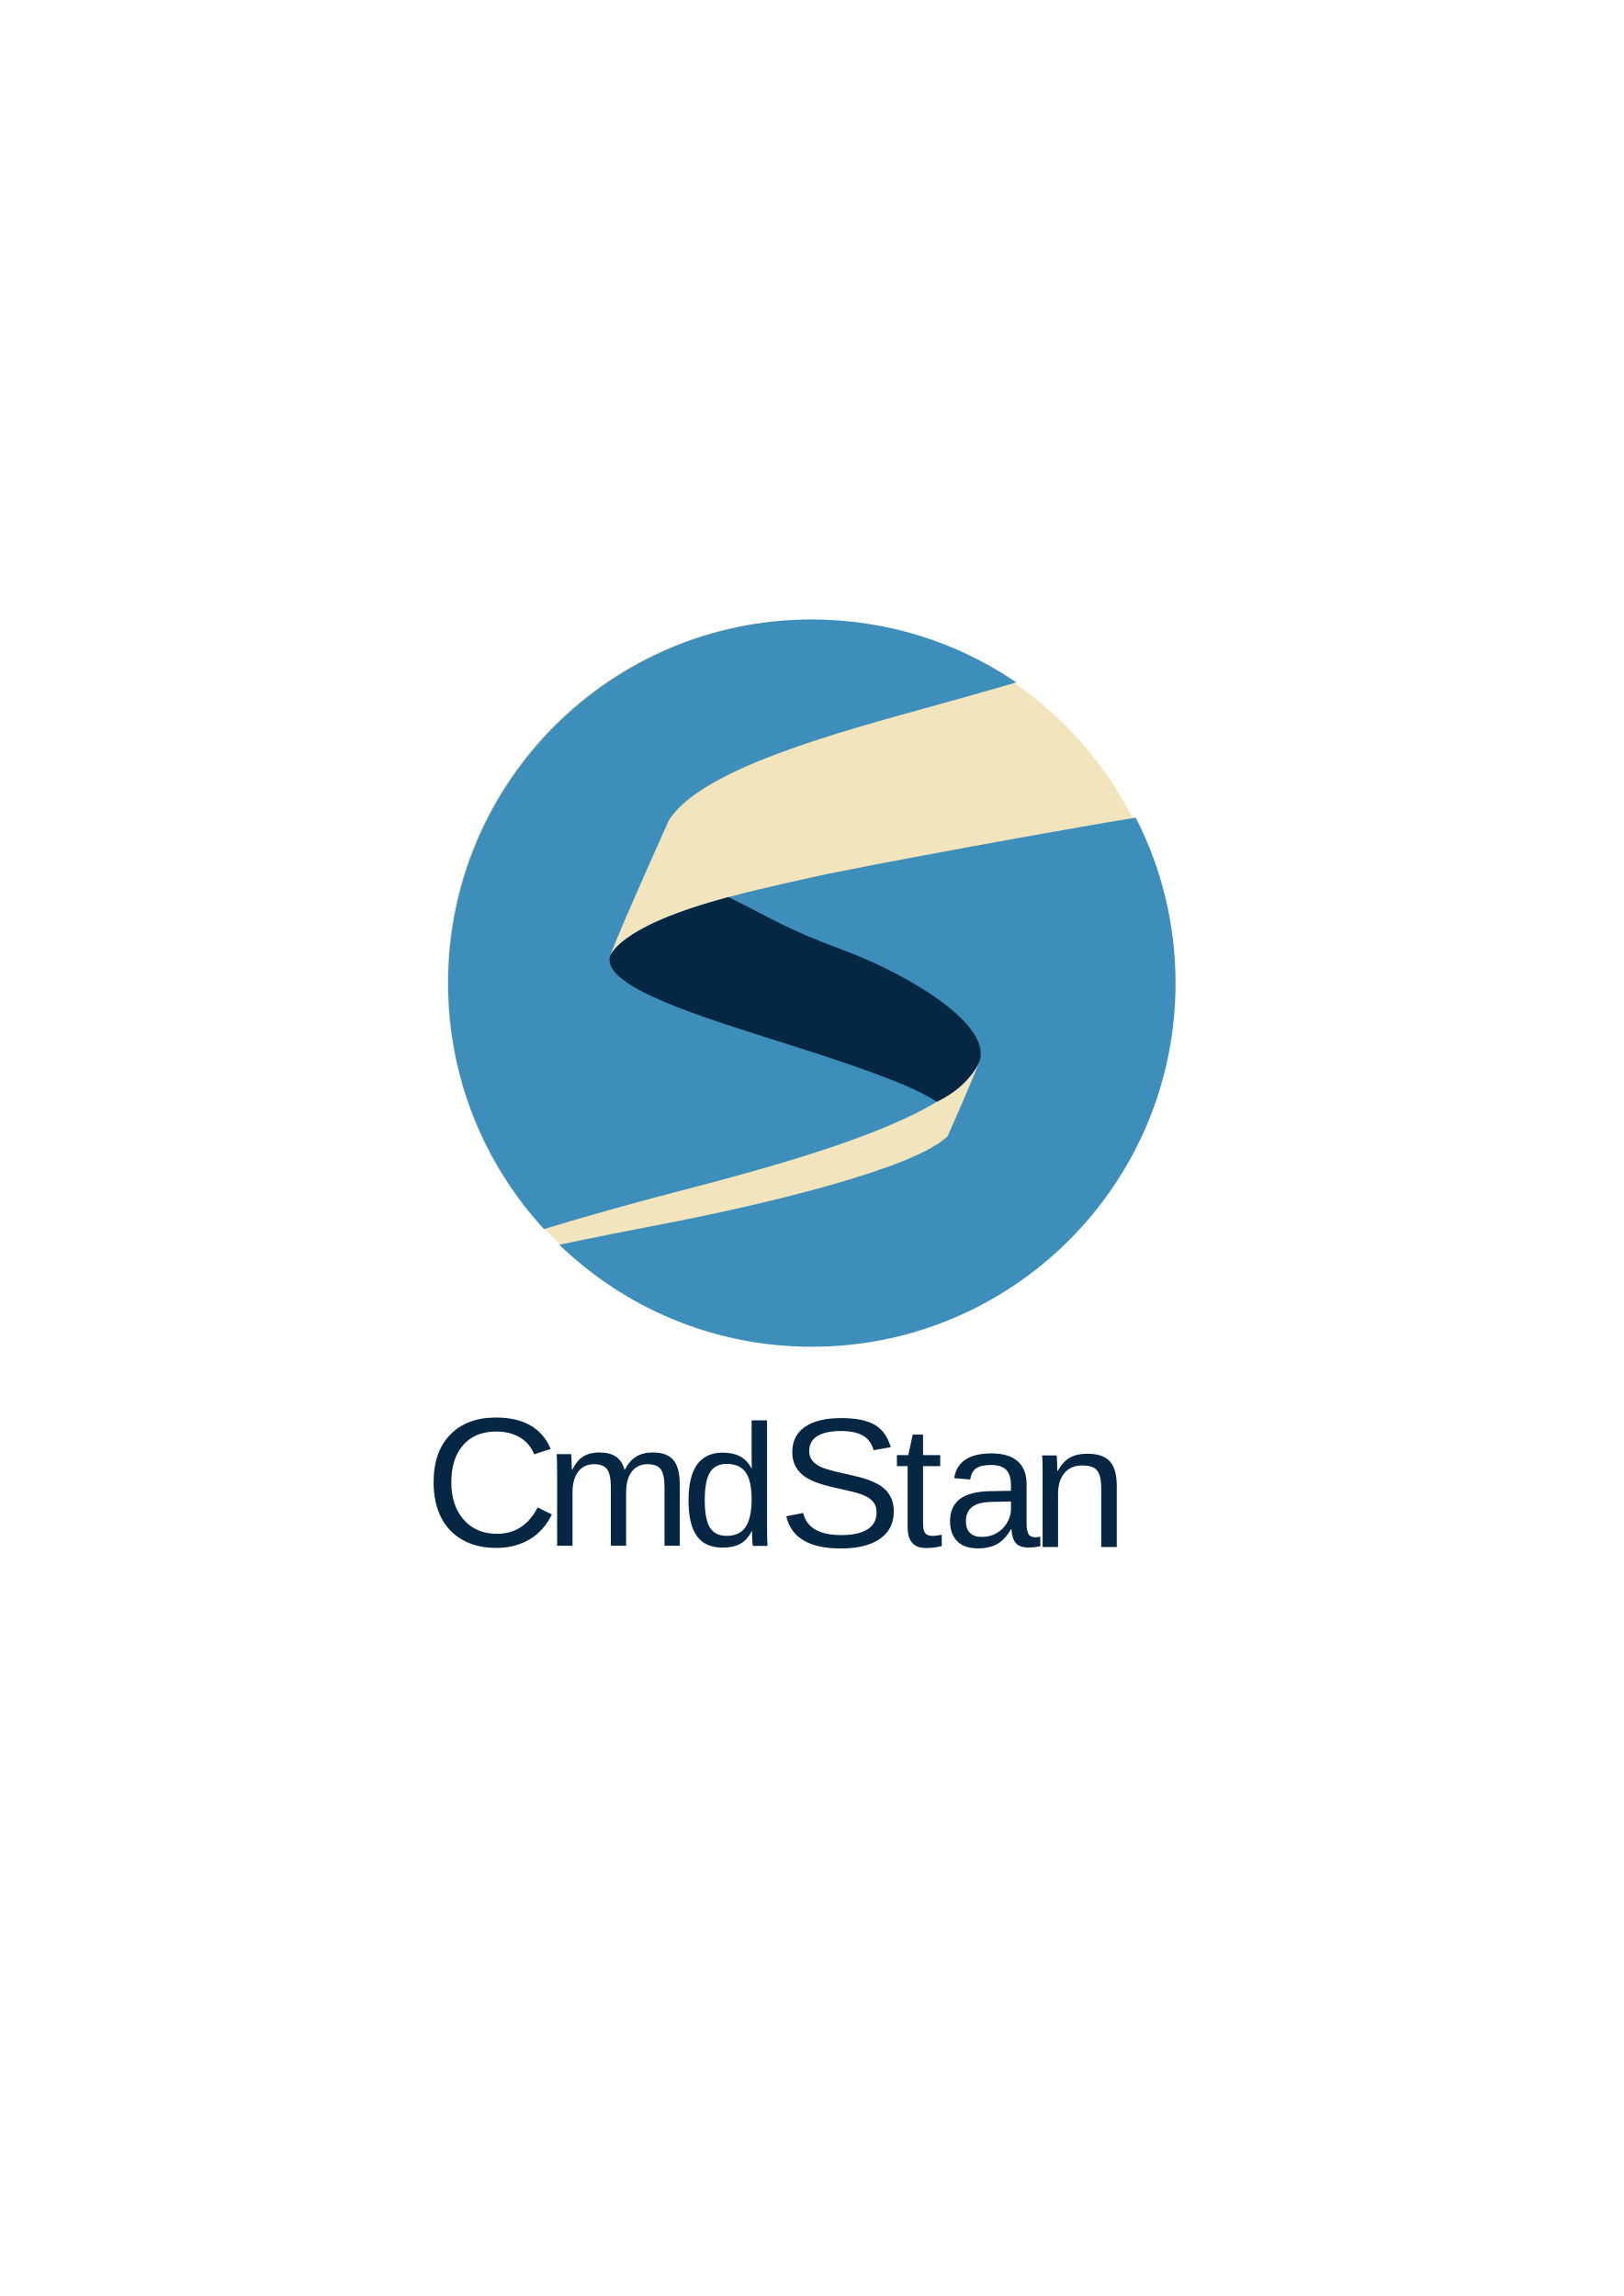
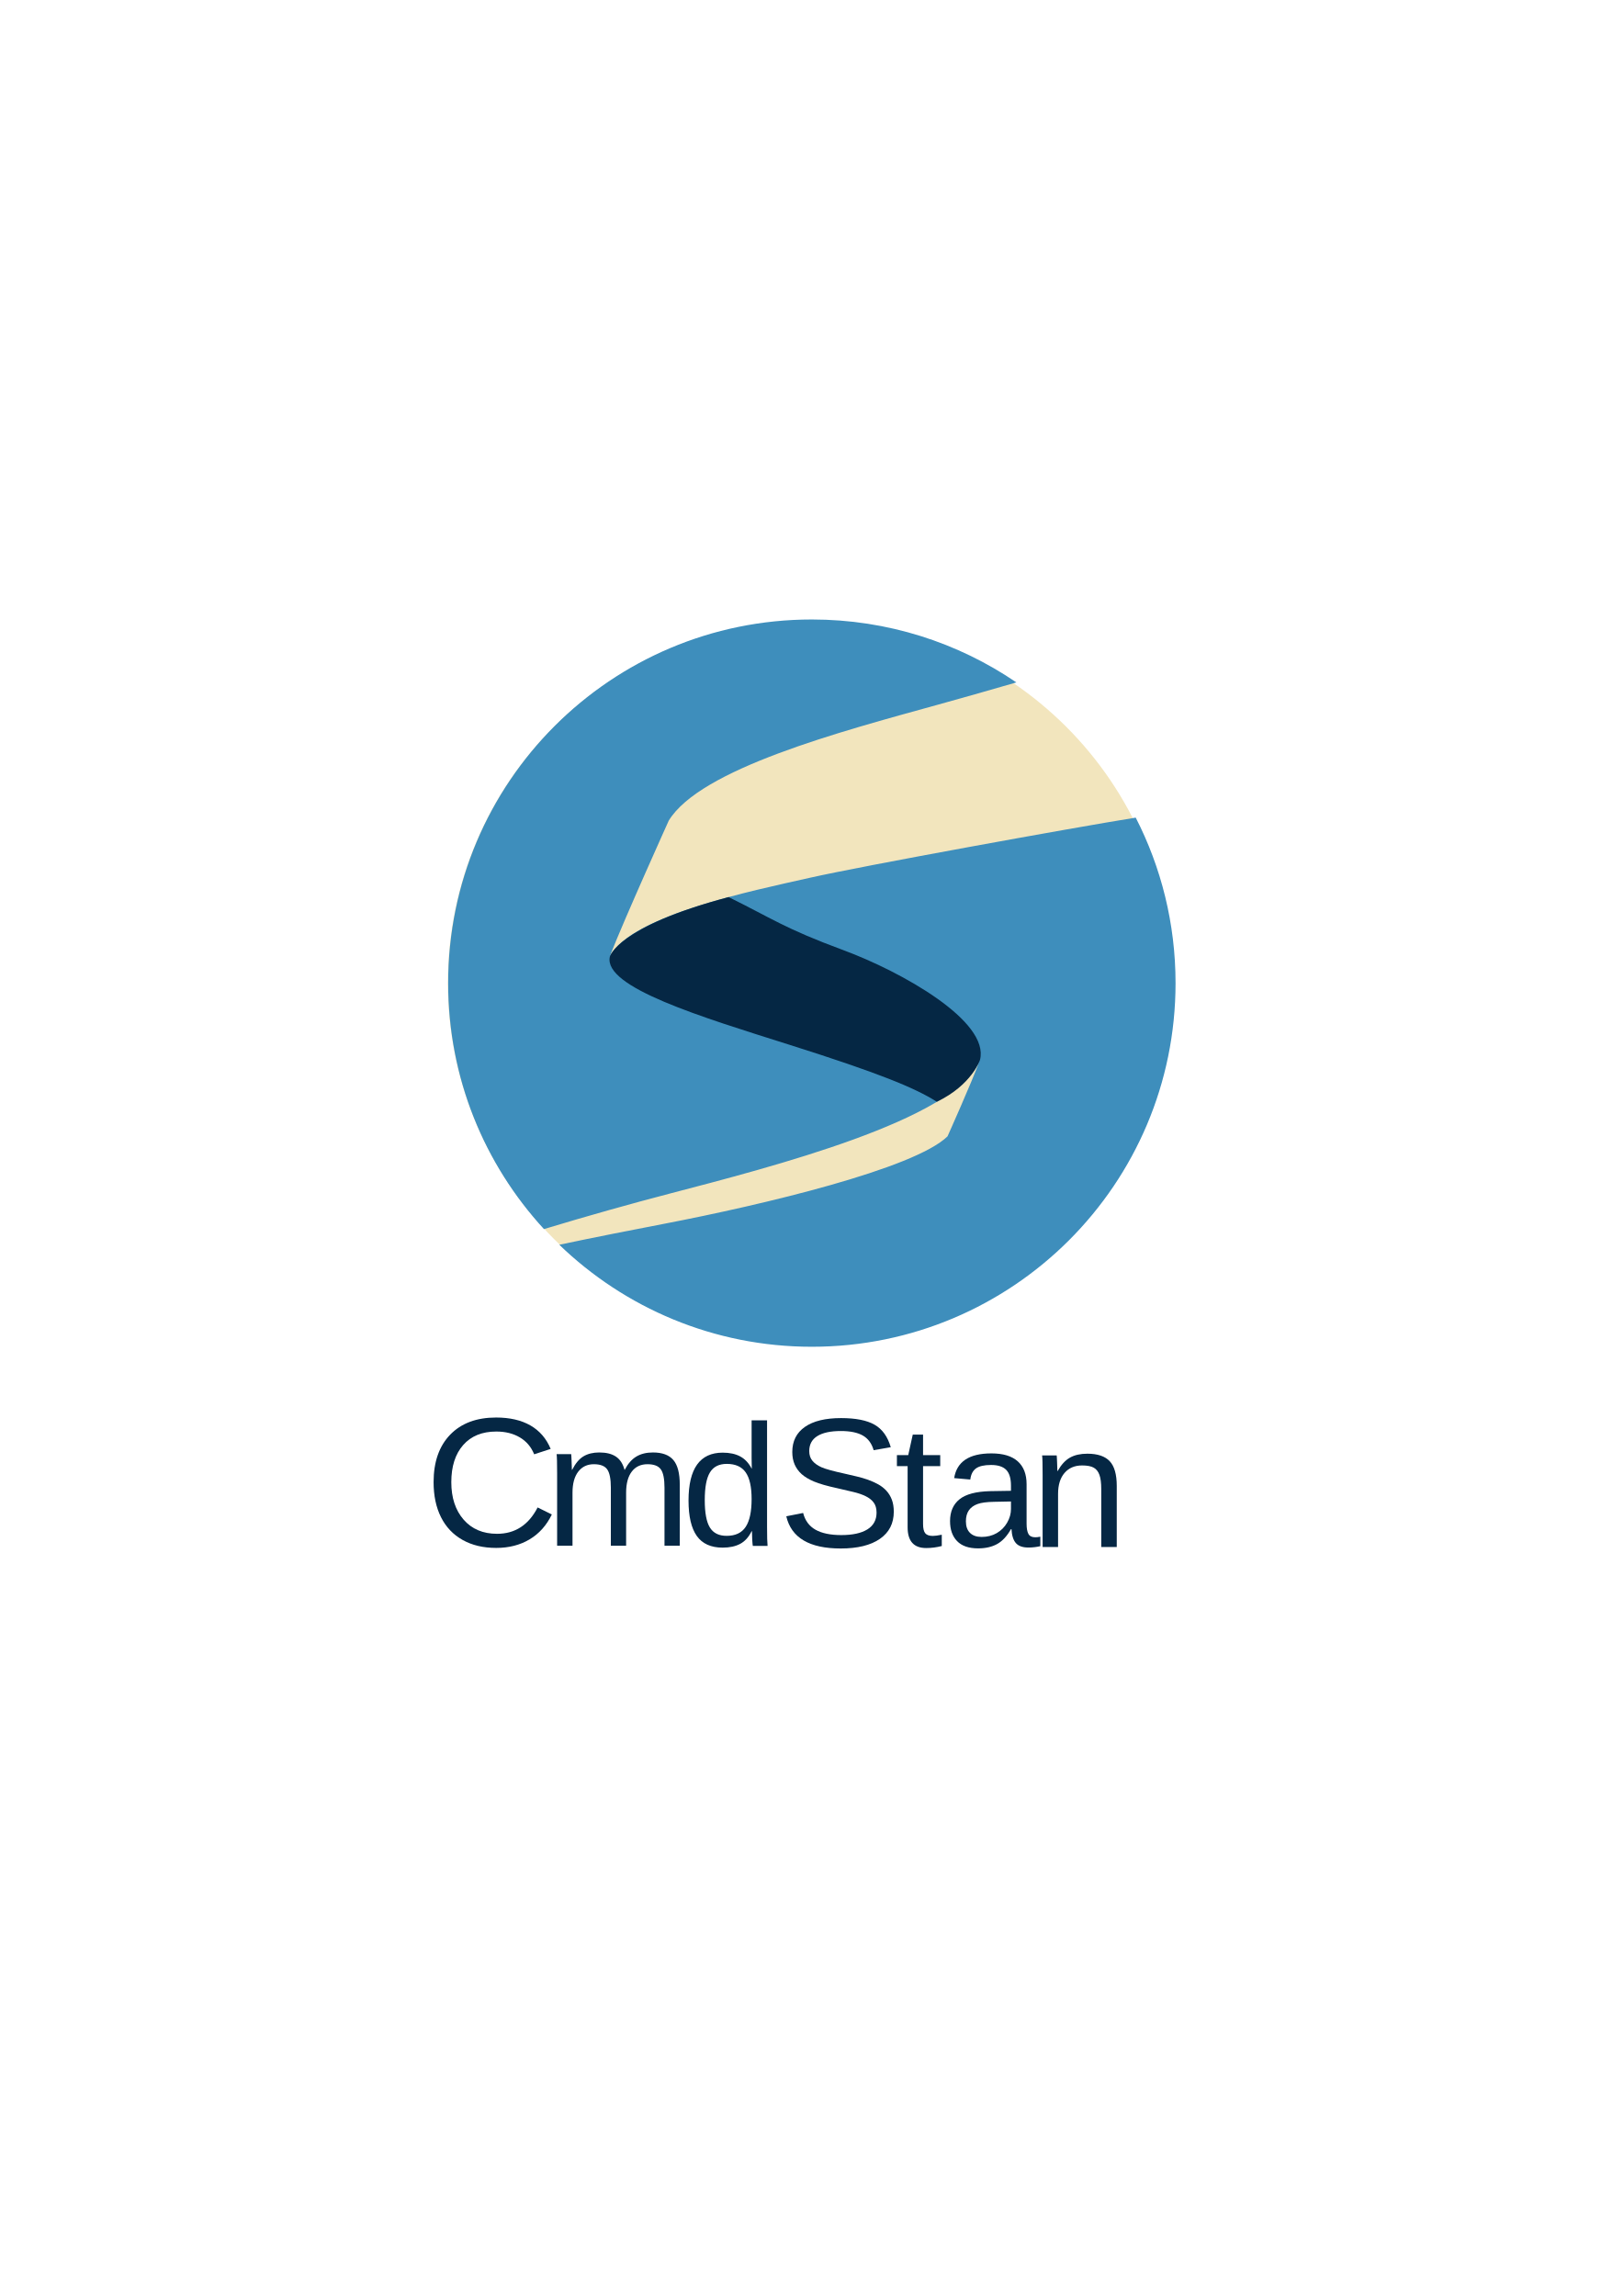
<svg xmlns="http://www.w3.org/2000/svg" width="744.094" height="1052.362">
  <text style="font-size:85px;font-style:normal;font-variant:normal;font-weight:400;font-stretch:normal;text-align:start;line-height:125%;letter-spacing:0;word-spacing:0;writing-mode:lr-tb;text-anchor:start;fill:#052744;fill-opacity:1;stroke:none;font-family:Liberation,Arial,sans-serif" xml:space="preserve" transform="matrix(1.00673 0 0 .99332 1.068 0)">
    <tspan y="713.426" x="192">C</tspan>
  </text>
  <text xml:space="preserve" style="font-size:80px;font-style:normal;font-variant:normal;font-weight:400;font-stretch:normal;text-align:start;line-height:125%;letter-spacing:0;word-spacing:0;writing-mode:lr-tb;text-anchor:start;fill:#052744;fill-opacity:1;stroke:none;font-family:Liberation,Arial,sans-serif" x="247.919" y="713.254" transform="matrix(1.00673 0 0 .99332 1.068 0)">
    <tspan x="247" y="713.254">m</tspan>
  </text>
  <text style="font-size:80px;font-style:normal;font-variant:normal;font-weight:400;font-stretch:normal;text-align:start;line-height:125%;letter-spacing:0;word-spacing:0;writing-mode:lr-tb;text-anchor:start;fill:#052744;fill-opacity:1;stroke:none;font-family:Liberation,Arial,sans-serif" xml:space="preserve" transform="matrix(1.00673 0 0 .99332 1.068 0)">
    <tspan y="713.34" x="309">d</tspan>
  </text>
  <text xml:space="preserve" style="font-size:85px;font-style:normal;font-variant:normal;font-weight:400;font-stretch:normal;text-align:start;line-height:125%;letter-spacing:0;word-spacing:0;writing-mode:lr-tb;text-anchor:start;fill:#052744;fill-opacity:1;stroke:none;font-family:Liberation,Arial,sans-serif" x="369.057" y="713.685" transform="matrix(1.00673 0 0 .99332 1.068 0)">
    <tspan x="353" y="713.685">S</tspan>
  </text>
  <text style="font-size:80px;font-style:normal;font-variant:normal;font-weight:400;font-stretch:normal;text-align:start;line-height:125%;letter-spacing:0;word-spacing:0;writing-mode:lr-tb;text-anchor:start;fill:#052744;fill-opacity:1;stroke:none;font-family:Liberation,Arial,sans-serif" xml:space="preserve" transform="matrix(1.00673 0 0 .99332 1.068 0)">
    <tspan y="713.685" x="406">t</tspan>
  </text>
  <text xml:space="preserve" style="font-size:80px;font-style:normal;font-variant:normal;font-weight:400;font-stretch:normal;text-align:start;line-height:125%;letter-spacing:0;word-spacing:0;writing-mode:lr-tb;text-anchor:start;fill:#052744;fill-opacity:1;stroke:none;font-family:Liberation,Arial,sans-serif" x="448.027" y="713.685" transform="matrix(1.00673 0 0 .99332 1.068 0)">
    <tspan x="428" y="713.685">a</tspan>
  </text>
  <text style="font-size:80px;font-style:normal;font-variant:normal;font-weight:400;font-stretch:normal;text-align:start;line-height:125%;letter-spacing:0;word-spacing:0;writing-mode:lr-tb;text-anchor:start;fill:#052744;fill-opacity:1;stroke:none;font-family:Liberation,Arial,sans-serif" xml:space="preserve" transform="matrix(1.00673 0 0 .99332 1.068 0)">
    <tspan y="713.825" x="468">n</tspan>
  </text>
-   <circle cx="371" cy="450" r="166" fill="#F2E5BD" />
+   <circle cx="371.25" cy="450.5" r="166" fill="#F2E5BD" />
  <path style="fill:#3e8ebc;fill-opacity:1;stroke:none" d="M372.031 283.938c-92.05 0-166.656 74.637-166.656 166.688 0 43.473 16.648 83.049 43.906 112.719 20.202-6.123 40.604-11.818 57.219-16.157 48.062-12.551 130.337-33.765 142.219-60.5-3.342 9.283-14.5 34.157-14.5 34.157-15.224 14.852-84.415 31.326-129.969 40.093-14.533 2.797-31.12 6.03-47.937 9.594 29.975 28.93 70.764 46.75 115.718 46.75 92.051 0 166.688-74.605 166.688-166.656 0-27.328-6.593-53.116-18.25-75.875-30.077 4.853-124.963 22.076-149.281 27.562-26.84 6.055-80.826 17.06-91.594 35.625 6.683-17.08 26.875-61.812 26.875-61.812C320.95 352.362 385.06 335.36 429.78 323c10.431-2.883 22.89-6.421 36-10.219-26.71-18.202-58.989-28.844-93.75-28.844z" />
  <path style="fill:#052744;fill-opacity:1;stroke:none" d="M279.461 438.555c-2.997 13.986 41.906 27.53 82.392 40.339 40.486 12.809 57.532 19.73 67.464 26.103 16.1-7.7 19.79-19.216 19.79-19.216 4.496-17.73-35.865-40.402-62.78-50.345-26.915-9.942-32.907-14.665-52.43-24.26-51.392 13.602-54.436 27.38-54.436 27.38z" />
</svg>
